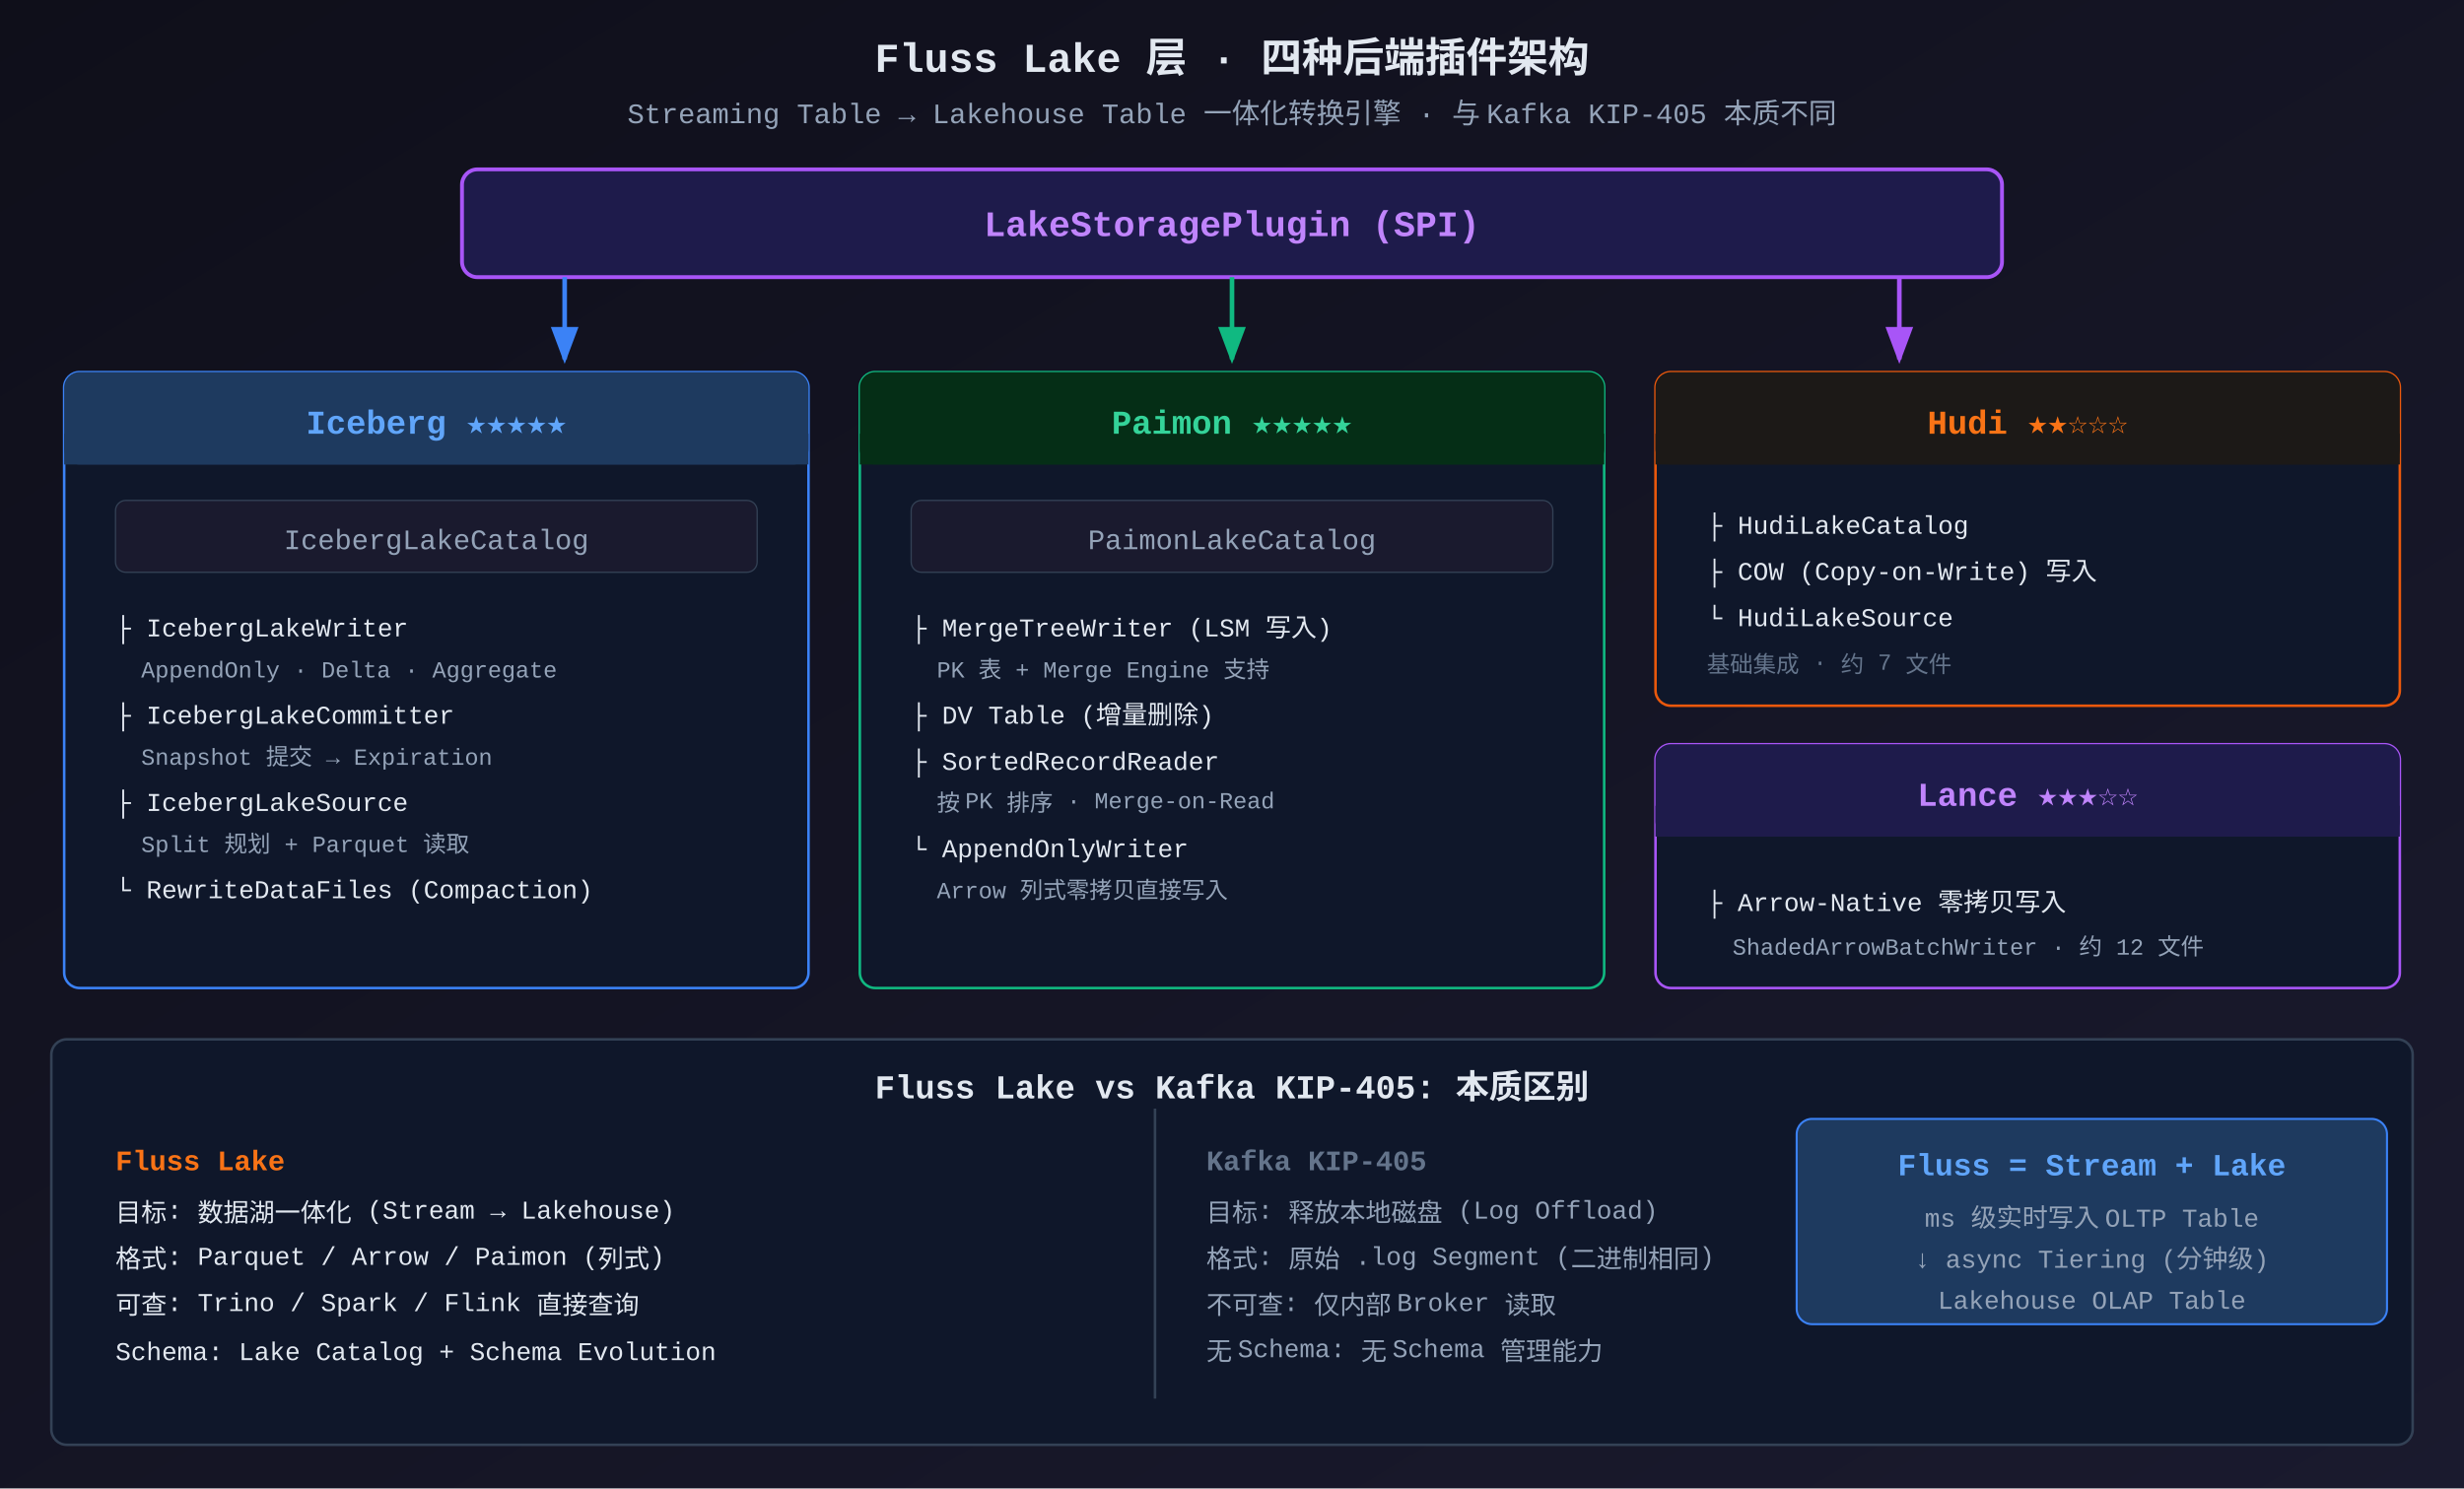
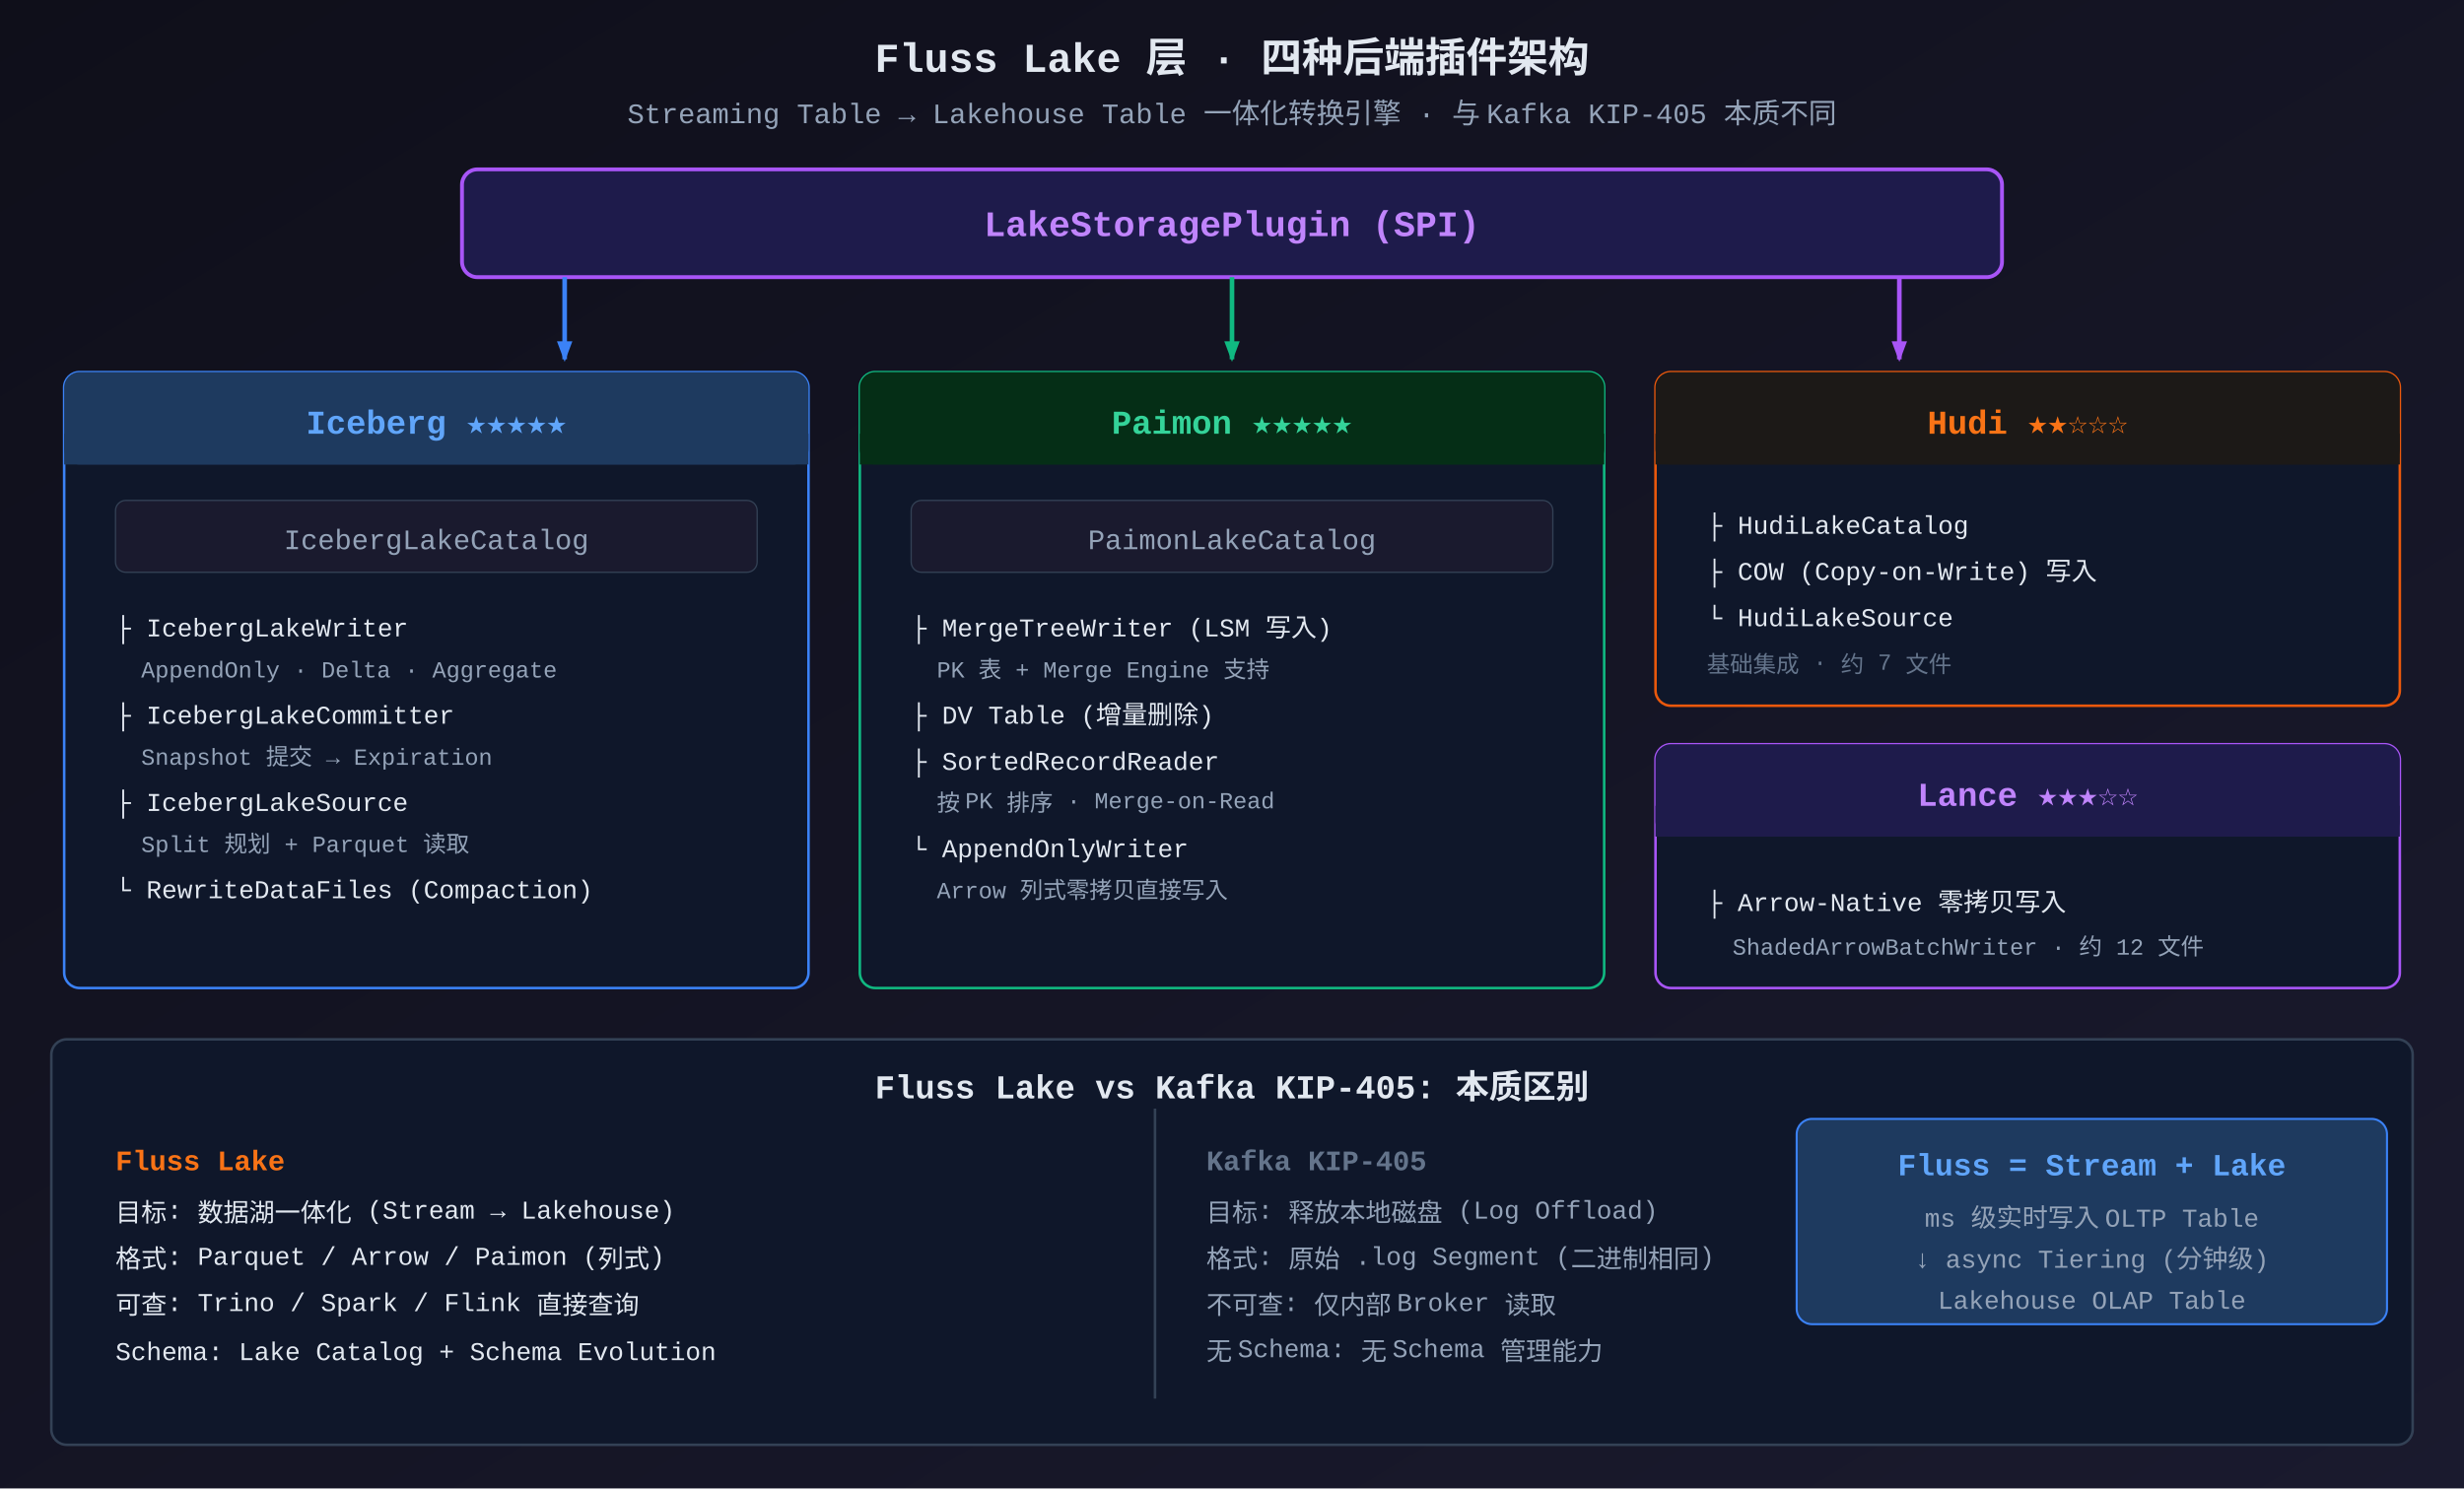
<svg xmlns="http://www.w3.org/2000/svg" viewBox="0 0 960 580" width="960" height="580">
  <style>
  text { font-family: 'SF Mono', 'Fira Code', 'Cascadia Code', 'Courier New', 'Microsoft YaHei', 'SimHei', monospace; }
</style>
  <defs>
    <linearGradient id="bg-grad" x1="0%" y1="0%" x2="100%" y2="100%">
      <stop offset="0%" stop-color="#0f0f1a" />
      <stop offset="100%" stop-color="#1a1a2e" />
    </linearGradient>
-     <marker id="arr-blue" markerWidth="8" markerHeight="6" refX="7" refY="3" orient="auto">
+     <marker id="arr-blue" markerWidth="8" markerHeight="6" refX="7" refY="3" orient="auto" markerUnits="userSpaceOnUse" overflow="visible">
      <polygon points="0 0, 8 3, 0 6" fill="#3b82f6" />
    </marker>
-     <marker id="arr-green" markerWidth="8" markerHeight="6" refX="7" refY="3" orient="auto">
+     <marker id="arr-green" markerWidth="8" markerHeight="6" refX="7" refY="3" orient="auto" markerUnits="userSpaceOnUse" overflow="visible">
      <polygon points="0 0, 8 3, 0 6" fill="#10b981" />
    </marker>
-     <marker id="arr-purple" markerWidth="8" markerHeight="6" refX="7" refY="3" orient="auto">
+     <marker id="arr-purple" markerWidth="8" markerHeight="6" refX="7" refY="3" orient="auto" markerUnits="userSpaceOnUse" overflow="visible">
      <polygon points="0 0, 8 3, 0 6" fill="#a855f7" />
    </marker>
  </defs>
  <rect width="960" height="580" fill="url(#bg-grad)" />
  <text x="480" y="28" font-size="16" font-weight="bold" fill="#e2e8f0" text-anchor="middle">Fluss Lake 层 · 四种后端插件架构</text>
  <text x="480" y="48" font-size="11" fill="#94a3b8" text-anchor="middle">Streaming Table → Lakehouse Table 一体化转换引擎 · 与 Kafka KIP-405 本质不同</text>
  <rect x="180" y="66" width="600" height="42" rx="6" fill="#1e1b4b" stroke="#a855f7" stroke-width="1.5" />
  <text x="480" y="92" font-size="14" font-weight="bold" fill="#c084fc" text-anchor="middle">LakeStoragePlugin (SPI)</text>
  <line x1="220" y1="108" x2="220" y2="140" stroke="#3b82f6" stroke-width="1.8" marker-end="url(#arr-blue)" />
  <line x1="480" y1="108" x2="480" y2="140" stroke="#10b981" stroke-width="1.8" marker-end="url(#arr-green)" />
  <line x1="740" y1="108" x2="740" y2="140" stroke="#a855f7" stroke-width="1.8" marker-end="url(#arr-purple)" />
  <rect x="25" y="145" width="290" height="240" rx="6" fill="#0f172a" stroke="#3b82f6" stroke-width="1" />
  <rect x="25" y="145" width="290" height="36" rx="6" fill="#1e3a5f" />
  <rect x="25" y="169" width="290" height="12" fill="#1e3a5f" />
  <text x="170" y="169" font-size="13" font-weight="bold" fill="#60a5fa" text-anchor="middle">Iceberg ★★★★★</text>
  <rect x="45" y="195" width="250" height="28" rx="4" fill="#1a1a2e" stroke="#334155" stroke-width="0.5" />
  <text x="170" y="214" font-size="11" fill="#94a3b8" text-anchor="middle">IcebergLakeCatalog</text>
  <text x="45" y="248" font-size="10" fill="#e2e8f0">├ IcebergLakeWriter</text>
  <text x="55" y="264" font-size="9" fill="#94a3b8">AppendOnly · Delta · Aggregate</text>
  <text x="45" y="282" font-size="10" fill="#e2e8f0">├ IcebergLakeCommitter</text>
  <text x="55" y="298" font-size="9" fill="#94a3b8">Snapshot 提交 → Expiration</text>
  <text x="45" y="316" font-size="10" fill="#e2e8f0">├ IcebergLakeSource</text>
  <text x="55" y="332" font-size="9" fill="#94a3b8">Split 规划 + Parquet 读取</text>
  <text x="45" y="350" font-size="10" fill="#e2e8f0">└ RewriteDataFiles (Compaction)</text>
  <rect x="335" y="145" width="290" height="240" rx="6" fill="#0f172a" stroke="#10b981" stroke-width="1" />
  <rect x="335" y="145" width="290" height="36" rx="6" fill="#052e16" />
  <rect x="335" y="169" width="290" height="12" fill="#052e16" />
  <text x="480" y="169" font-size="13" font-weight="bold" fill="#34d399" text-anchor="middle">Paimon ★★★★★</text>
  <rect x="355" y="195" width="250" height="28" rx="4" fill="#1a1a2e" stroke="#334155" stroke-width="0.5" />
  <text x="480" y="214" font-size="11" fill="#94a3b8" text-anchor="middle">PaimonLakeCatalog</text>
  <text x="355" y="248" font-size="10" fill="#e2e8f0">├ MergeTreeWriter (LSM 写入)</text>
  <text x="365" y="264" font-size="9" fill="#94a3b8">PK 表 + Merge Engine 支持</text>
  <text x="355" y="282" font-size="10" fill="#e2e8f0">├ DV Table (增量删除)</text>
  <text x="355" y="300" font-size="10" fill="#e2e8f0">├ SortedRecordReader</text>
  <text x="365" y="316" font-size="9" fill="#94a3b8">按 PK 排序 · Merge-on-Read</text>
  <text x="355" y="334" font-size="10" fill="#e2e8f0">└ AppendOnlyWriter</text>
  <text x="365" y="350" font-size="9" fill="#94a3b8">Arrow 列式零拷贝直接写入</text>
  <rect x="645" y="145" width="290" height="130" rx="6" fill="#0f172a" stroke="#ea580c" stroke-width="1" />
  <rect x="645" y="145" width="290" height="36" rx="6" fill="#1c1917" />
  <rect x="645" y="169" width="290" height="12" fill="#1c1917" />
  <text x="790" y="169" font-size="13" font-weight="bold" fill="#f97316" text-anchor="middle">Hudi ★★☆☆☆</text>
  <text x="665" y="208" font-size="10" fill="#e2e8f0">├ HudiLakeCatalog</text>
  <text x="665" y="226" font-size="10" fill="#e2e8f0">├ COW (Copy-on-Write) 写入</text>
  <text x="665" y="244" font-size="10" fill="#e2e8f0">└ HudiLakeSource</text>
  <text x="665" y="262" font-size="9" fill="#64748b">基础集成 · 约 7 文件</text>
  <rect x="645" y="290" width="290" height="95" rx="6" fill="#0f172a" stroke="#a855f7" stroke-width="1" />
  <rect x="645" y="290" width="290" height="36" rx="6" fill="#1e1b4b" />
  <rect x="645" y="314" width="290" height="12" fill="#1e1b4b" />
  <text x="790" y="314" font-size="13" font-weight="bold" fill="#c084fc" text-anchor="middle">Lance ★★★☆☆</text>
  <text x="665" y="355" font-size="10" fill="#e2e8f0">├ Arrow-Native 零拷贝写入</text>
  <text x="675" y="372" font-size="9" fill="#94a3b8">ShadedArrowBatchWriter · 约 12 文件</text>
  <rect x="20" y="405" width="920" height="158" rx="6" fill="#0f172a" stroke="#334155" stroke-width="1" />
  <text x="480" y="428" font-size="13" font-weight="bold" fill="#e2e8f0" text-anchor="middle">Fluss Lake vs Kafka KIP-405: 本质区别</text>
  <text x="45" y="456" font-size="11" font-weight="bold" fill="#f97316">Fluss Lake</text>
  <text x="45" y="476" font-size="10" fill="#e2e8f0">目标: 数据湖一体化 (Stream → Lakehouse)</text>
  <text x="45" y="494" font-size="10" fill="#e2e8f0">格式: Parquet / Arrow / Paimon (列式)</text>
  <text x="45" y="512" font-size="10" fill="#e2e8f0">可查: Trino / Spark / Flink 直接查询</text>
  <text x="45" y="530" font-size="10" fill="#e2e8f0">Schema: Lake Catalog + Schema Evolution</text>
  <line x1="450" y1="432" x2="450" y2="545" stroke="#334155" stroke-width="1" />
  <text x="470" y="456" font-size="11" font-weight="bold" fill="#64748b">Kafka KIP-405</text>
  <text x="470" y="476" font-size="10" fill="#94a3b8">目标: 释放本地磁盘 (Log Offload)</text>
  <text x="470" y="494" font-size="10" fill="#94a3b8">格式: 原始 .log Segment (二进制相同)</text>
  <text x="470" y="512" font-size="10" fill="#94a3b8">不可查: 仅内部 Broker 读取</text>
  <text x="470" y="530" font-size="10" fill="#94a3b8">无 Schema: 无 Schema 管理能力</text>
  <rect x="700" y="436" width="230" height="80" rx="6" fill="#1e3a5f" stroke="#3b82f6" stroke-width="0.8" />
  <text x="815" y="458" font-size="12" font-weight="bold" fill="#60a5fa" text-anchor="middle">Fluss = Stream + Lake</text>
  <text x="815" y="478" font-size="10" fill="#94a3b8" text-anchor="middle">ms 级实时写入 OLTP Table</text>
  <text x="815" y="494" font-size="10" fill="#94a3b8" text-anchor="middle">↓ async Tiering (分钟级)</text>
  <text x="815" y="510" font-size="10" fill="#94a3b8" text-anchor="middle">Lakehouse OLAP Table</text>
</svg>
